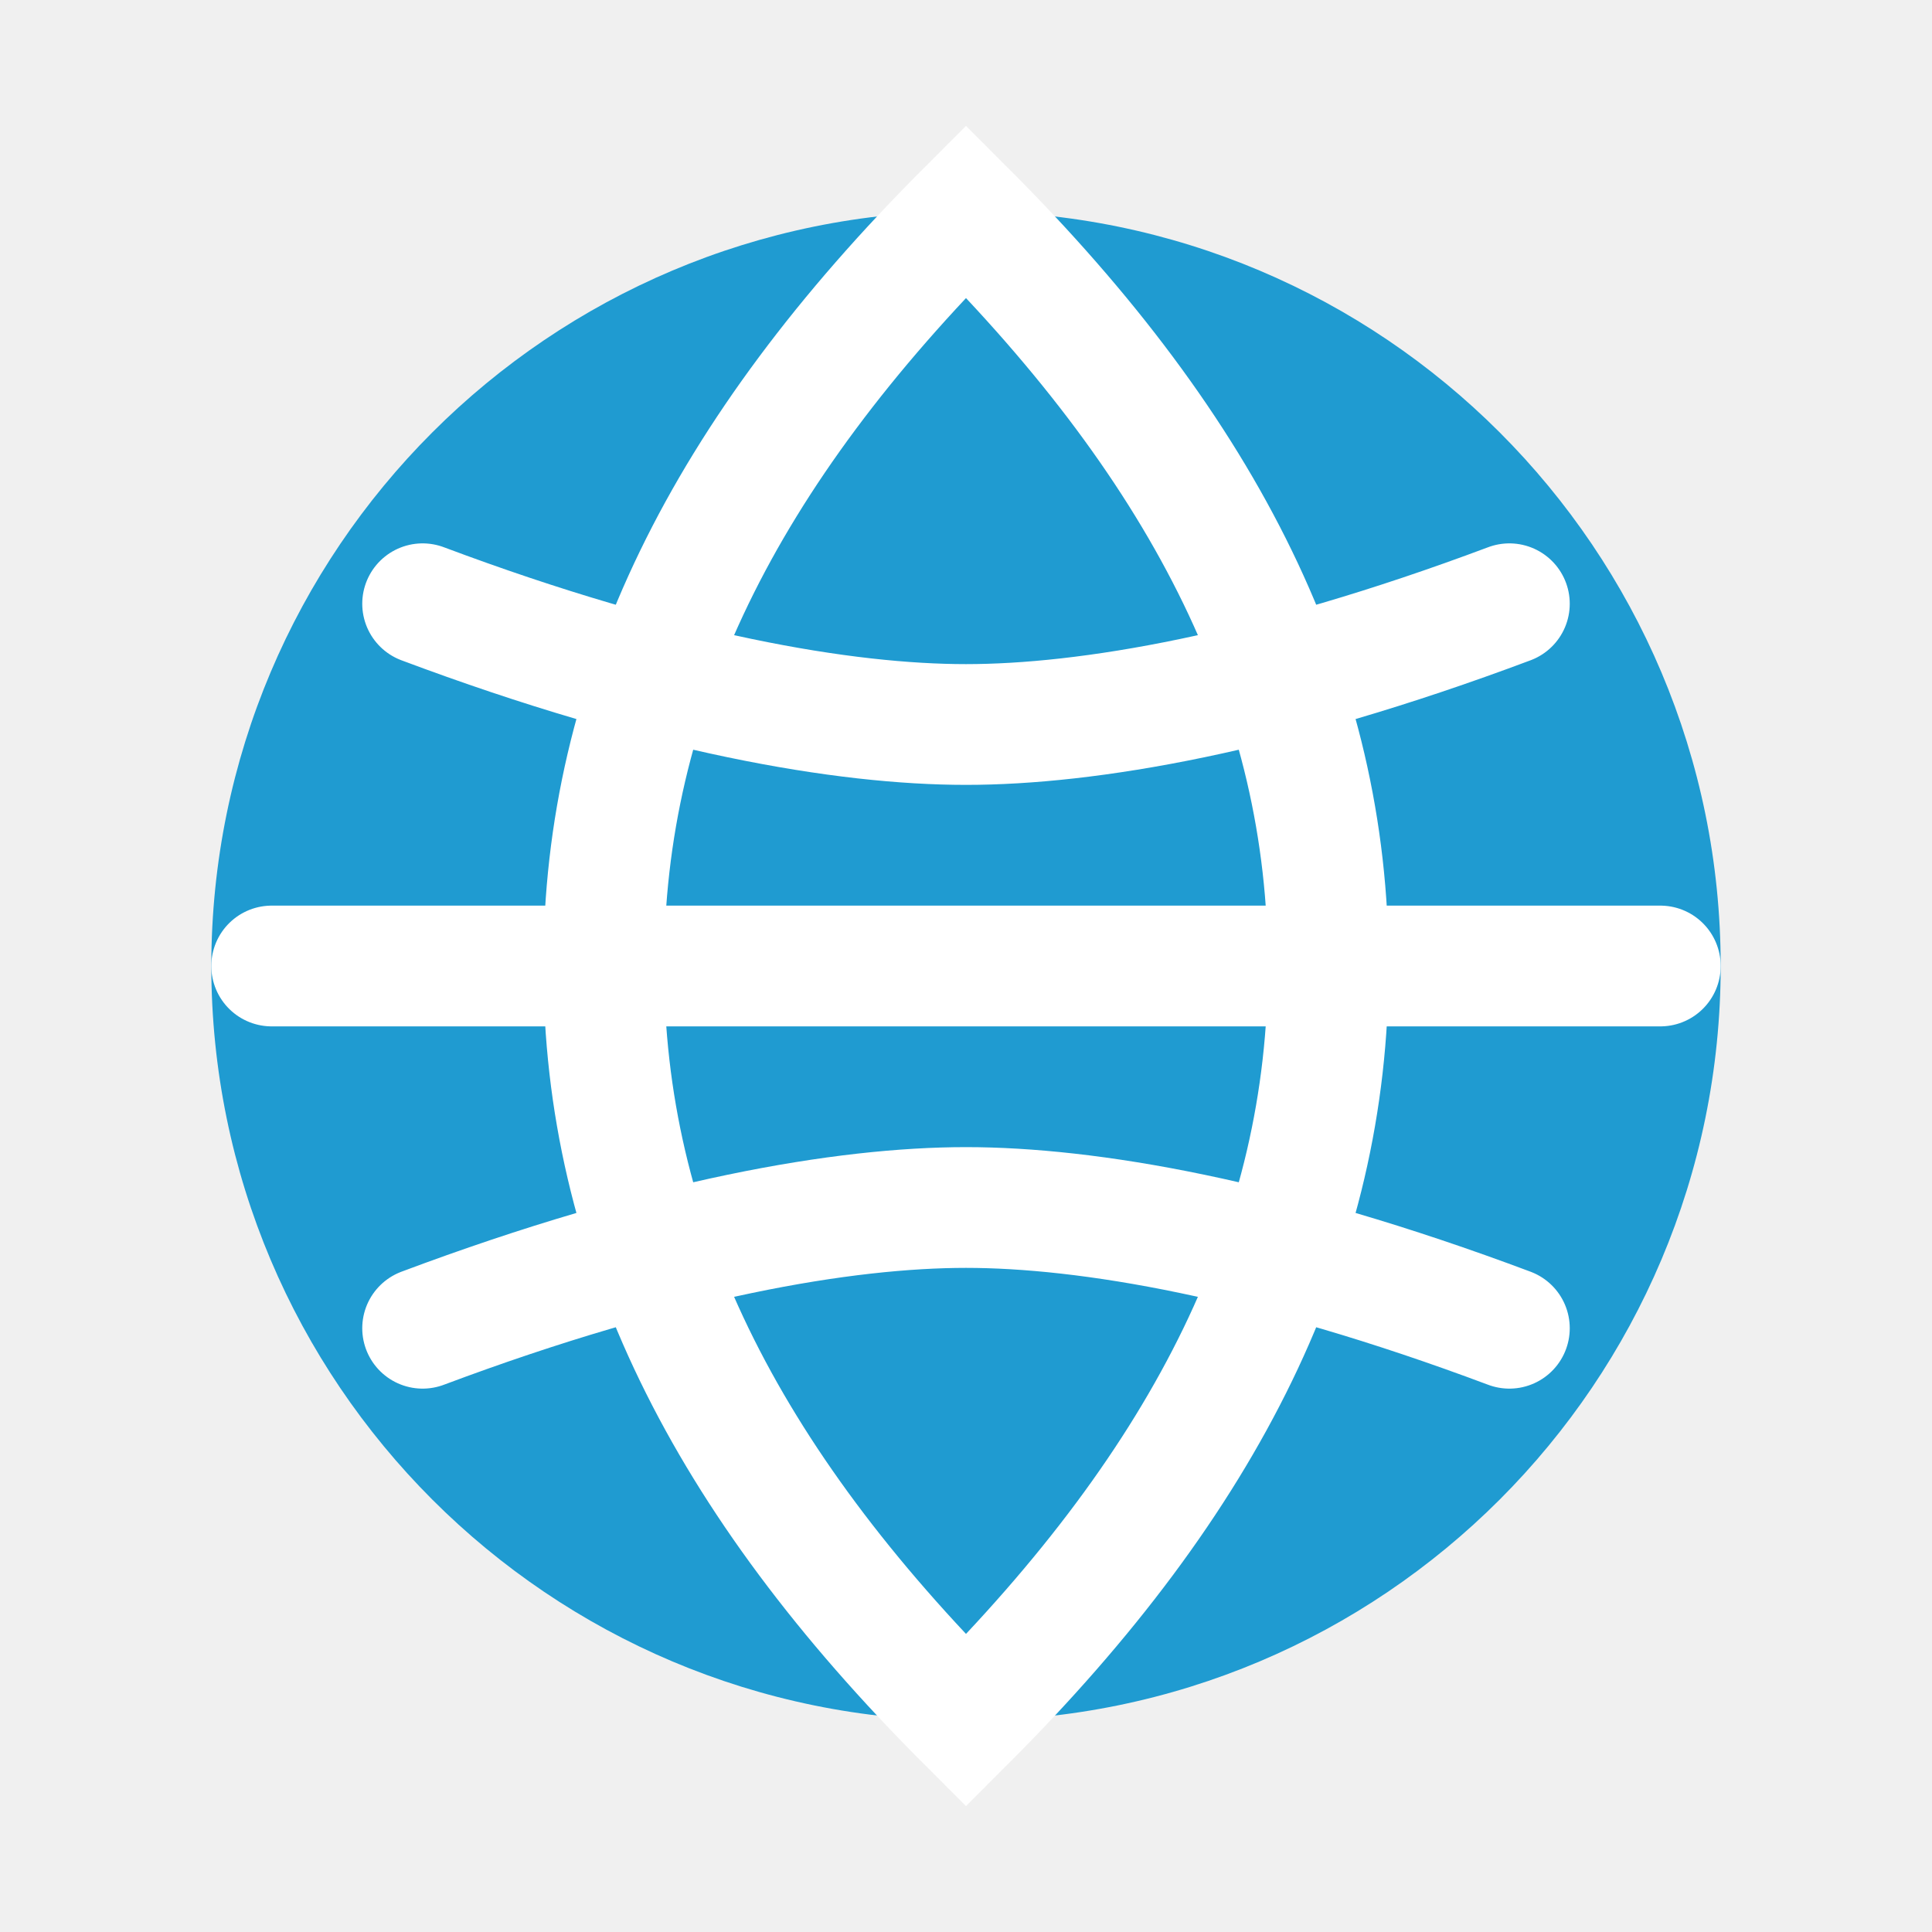
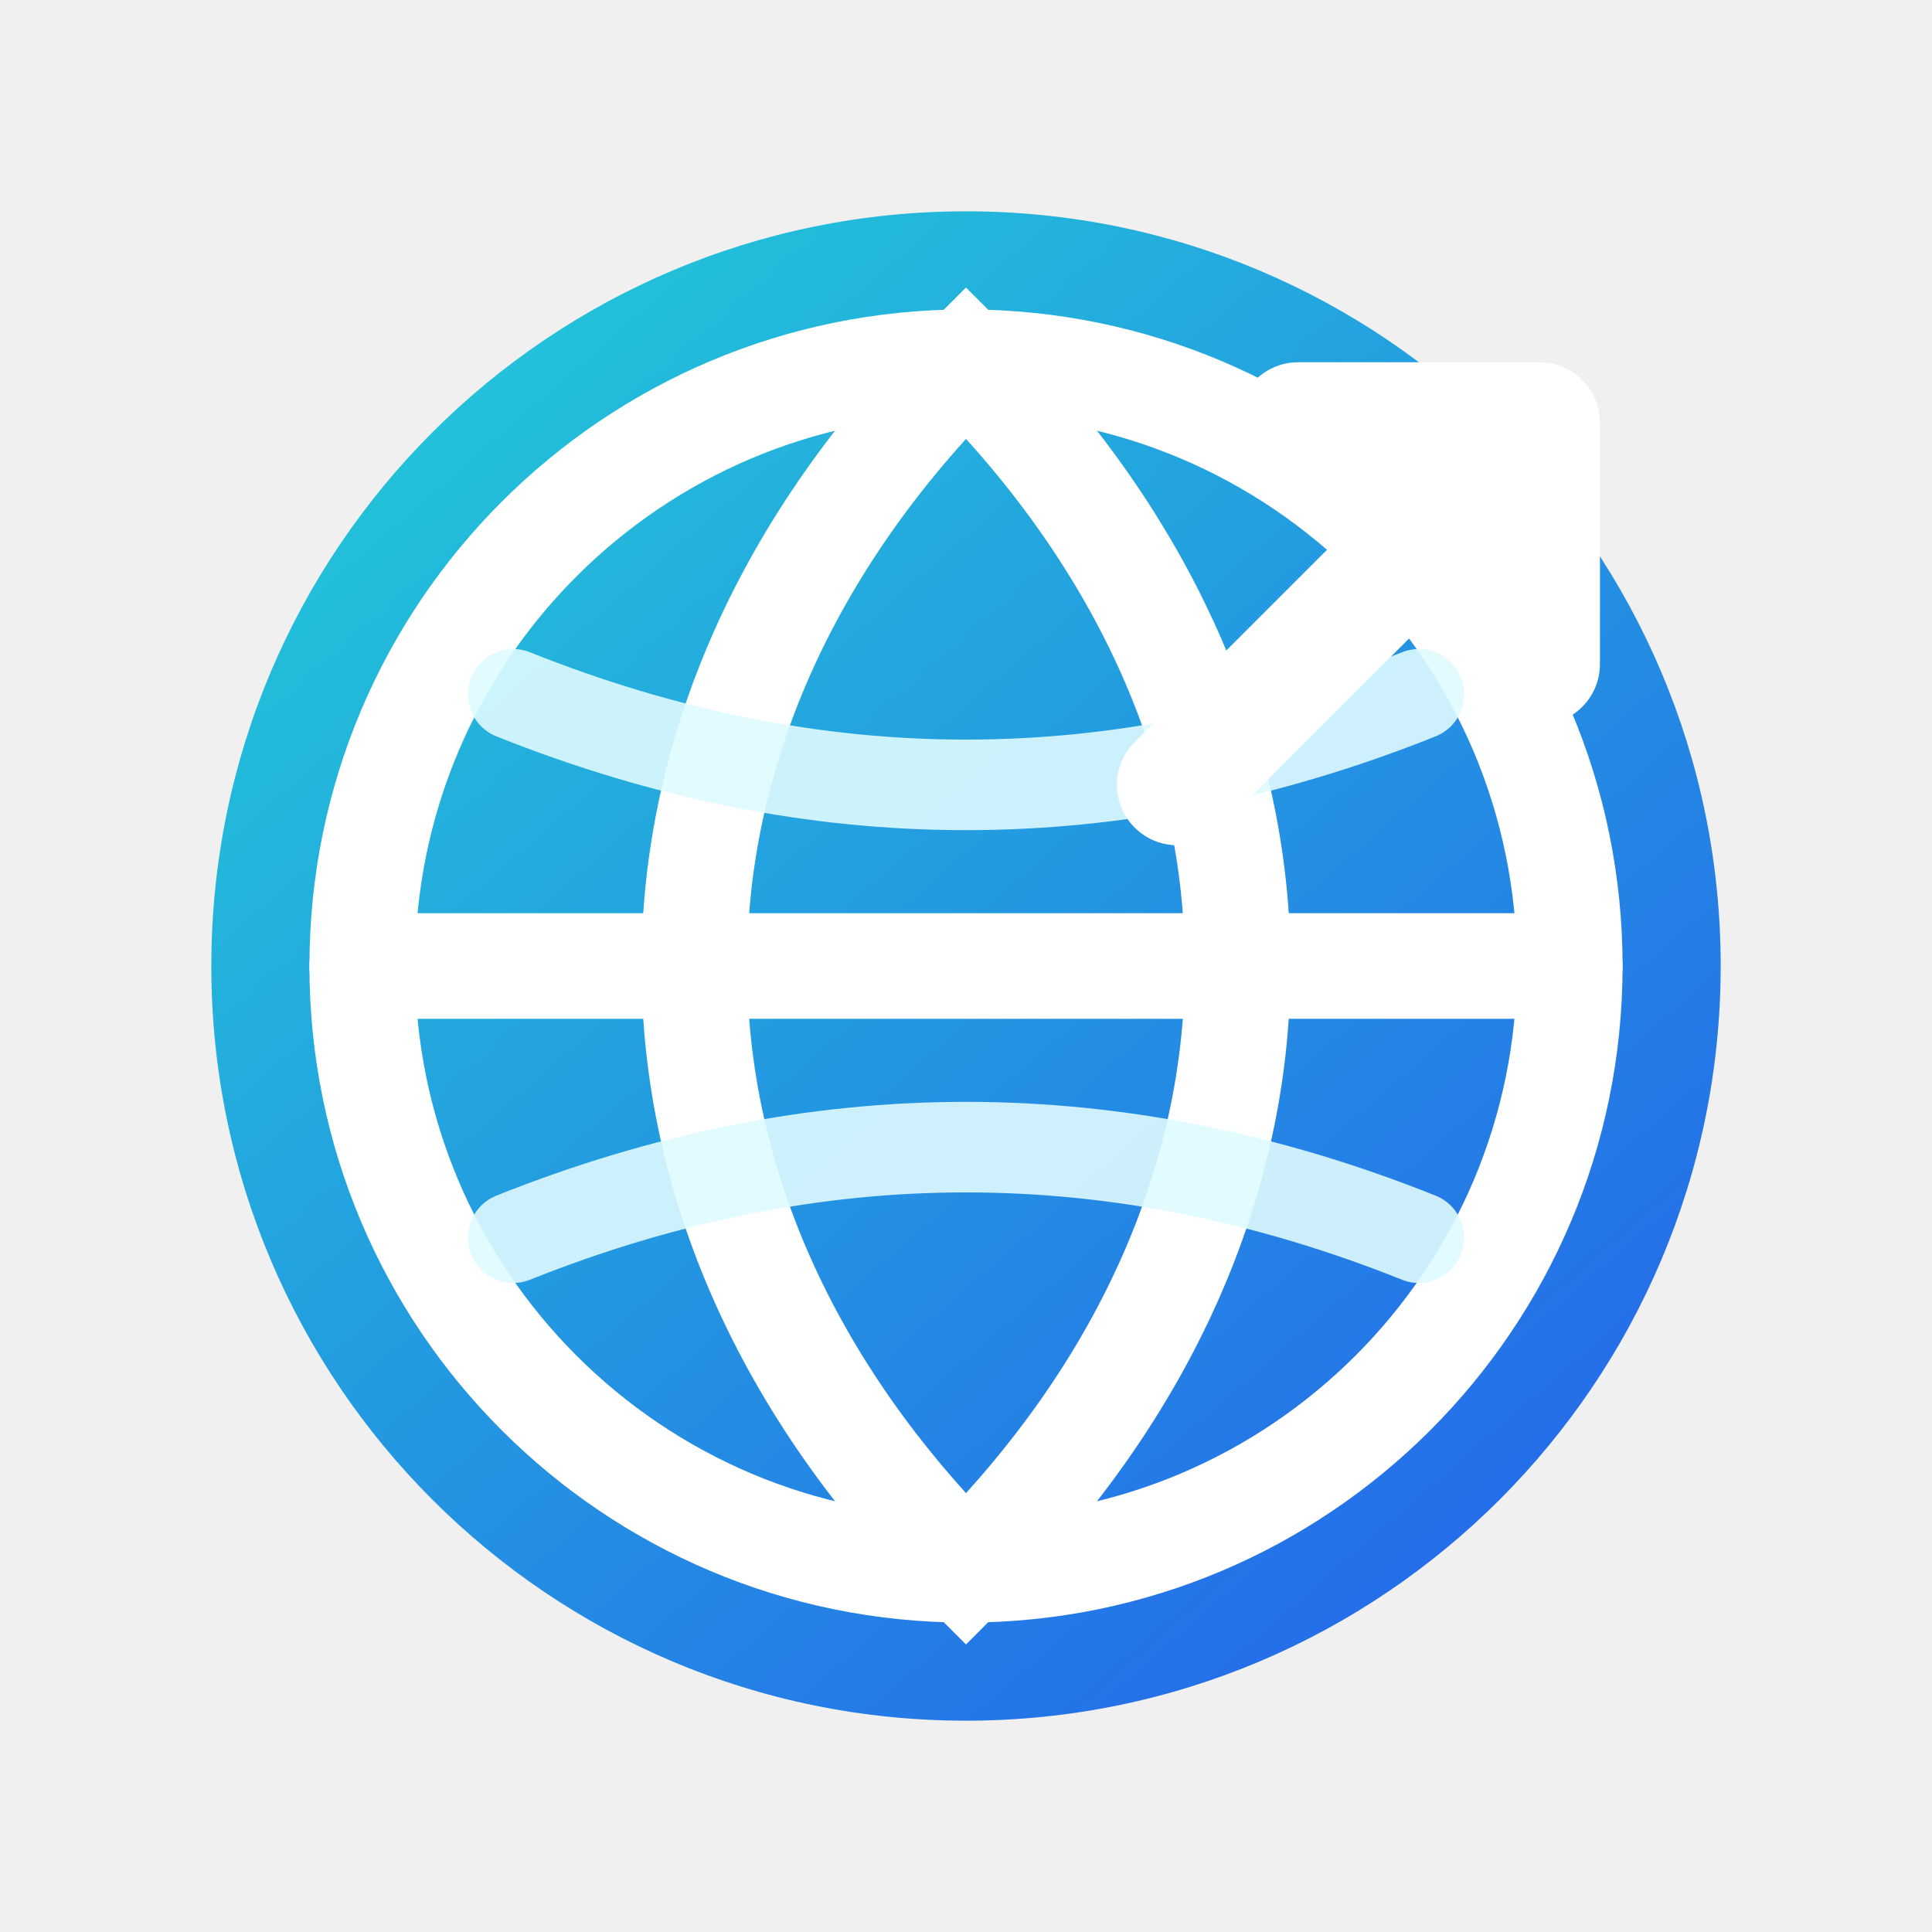
<svg xmlns="http://www.w3.org/2000/svg" width="64" height="64" viewBox="0 0 64 64">
-   <circle cx="32" cy="32" r="25" fill="#1f9bd1" />
-   <path d="M9 32h46M32 7c8 8 12 16 12 25S40 49 32 57C24 49 20 41 20 32S24 15 32 7zM14 20c8 3 14 4 18 4s10-1 18-4M14 44c8-3 14-4 18-4s10 1 18 4" fill="none" stroke="#ffffff" stroke-width="4" stroke-linecap="round" />
+   <defs>
+     <linearGradient id="webFill" x1="12" y1="10" x2="52" y2="56" gradientUnits="userSpaceOnUse">
+       <stop offset="0" stop-color="#22c8d8" />
+       <stop offset="1" stop-color="#2563eb" />
+     </linearGradient>
+   </defs>
+   <circle cx="32" cy="32" r="25" fill="url(#webFill)" />
+   <circle cx="32" cy="32" r="20" fill="none" stroke="#ffffff" stroke-width="3.5" />
+   <path d="M12 32h40M32 12c6 6 9 13 9 20s-3 14-9 20c-6-6-9-13-9-20s3-14 9-20z" fill="none" stroke="#ffffff" stroke-width="3.5" stroke-linecap="round" />
+   <path d="M17 23c5 2 10 3 15 3s10-1 15-3M17 41c5-2 10-3 15-3s10 1 15 3" fill="none" stroke="#dffbff" stroke-width="3" stroke-linecap="round" opacity="0.9" />
+   <path d="M43 14h8v8" fill="none" stroke="#ffffff" stroke-width="4" stroke-linecap="round" stroke-linejoin="round" />
+   <path d="M50 15L39 26" fill="none" stroke="#ffffff" stroke-width="4" stroke-linecap="round" />
</svg>
